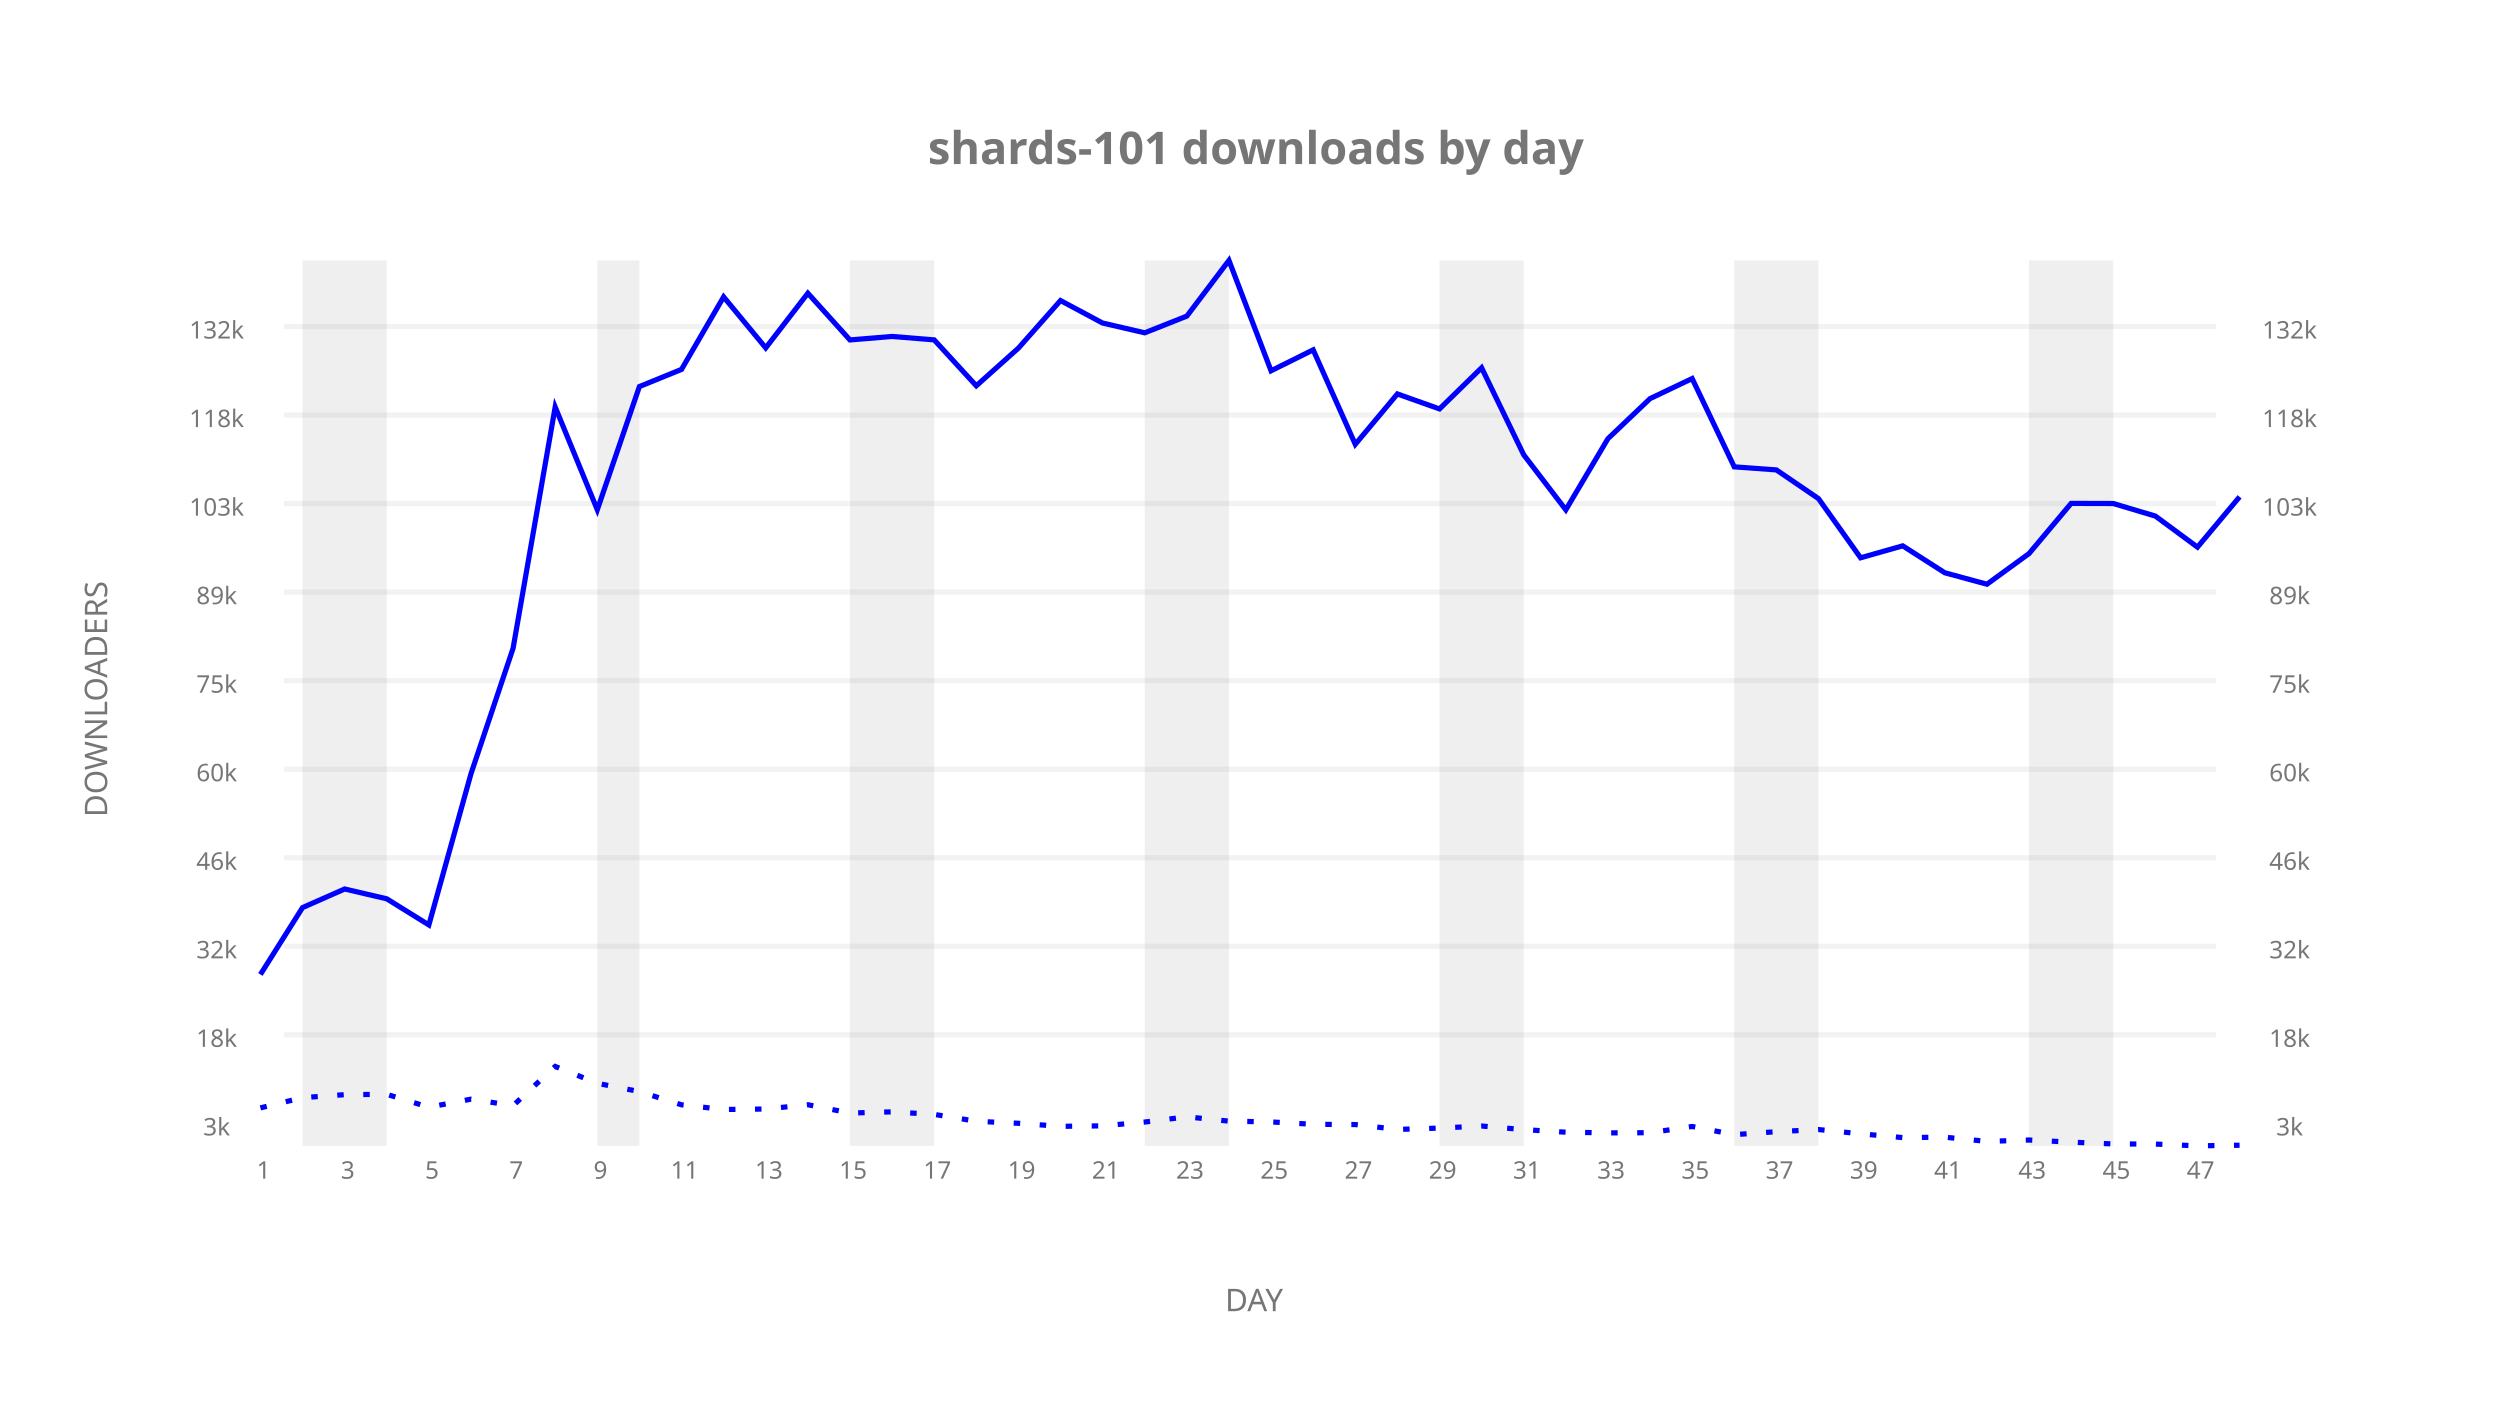
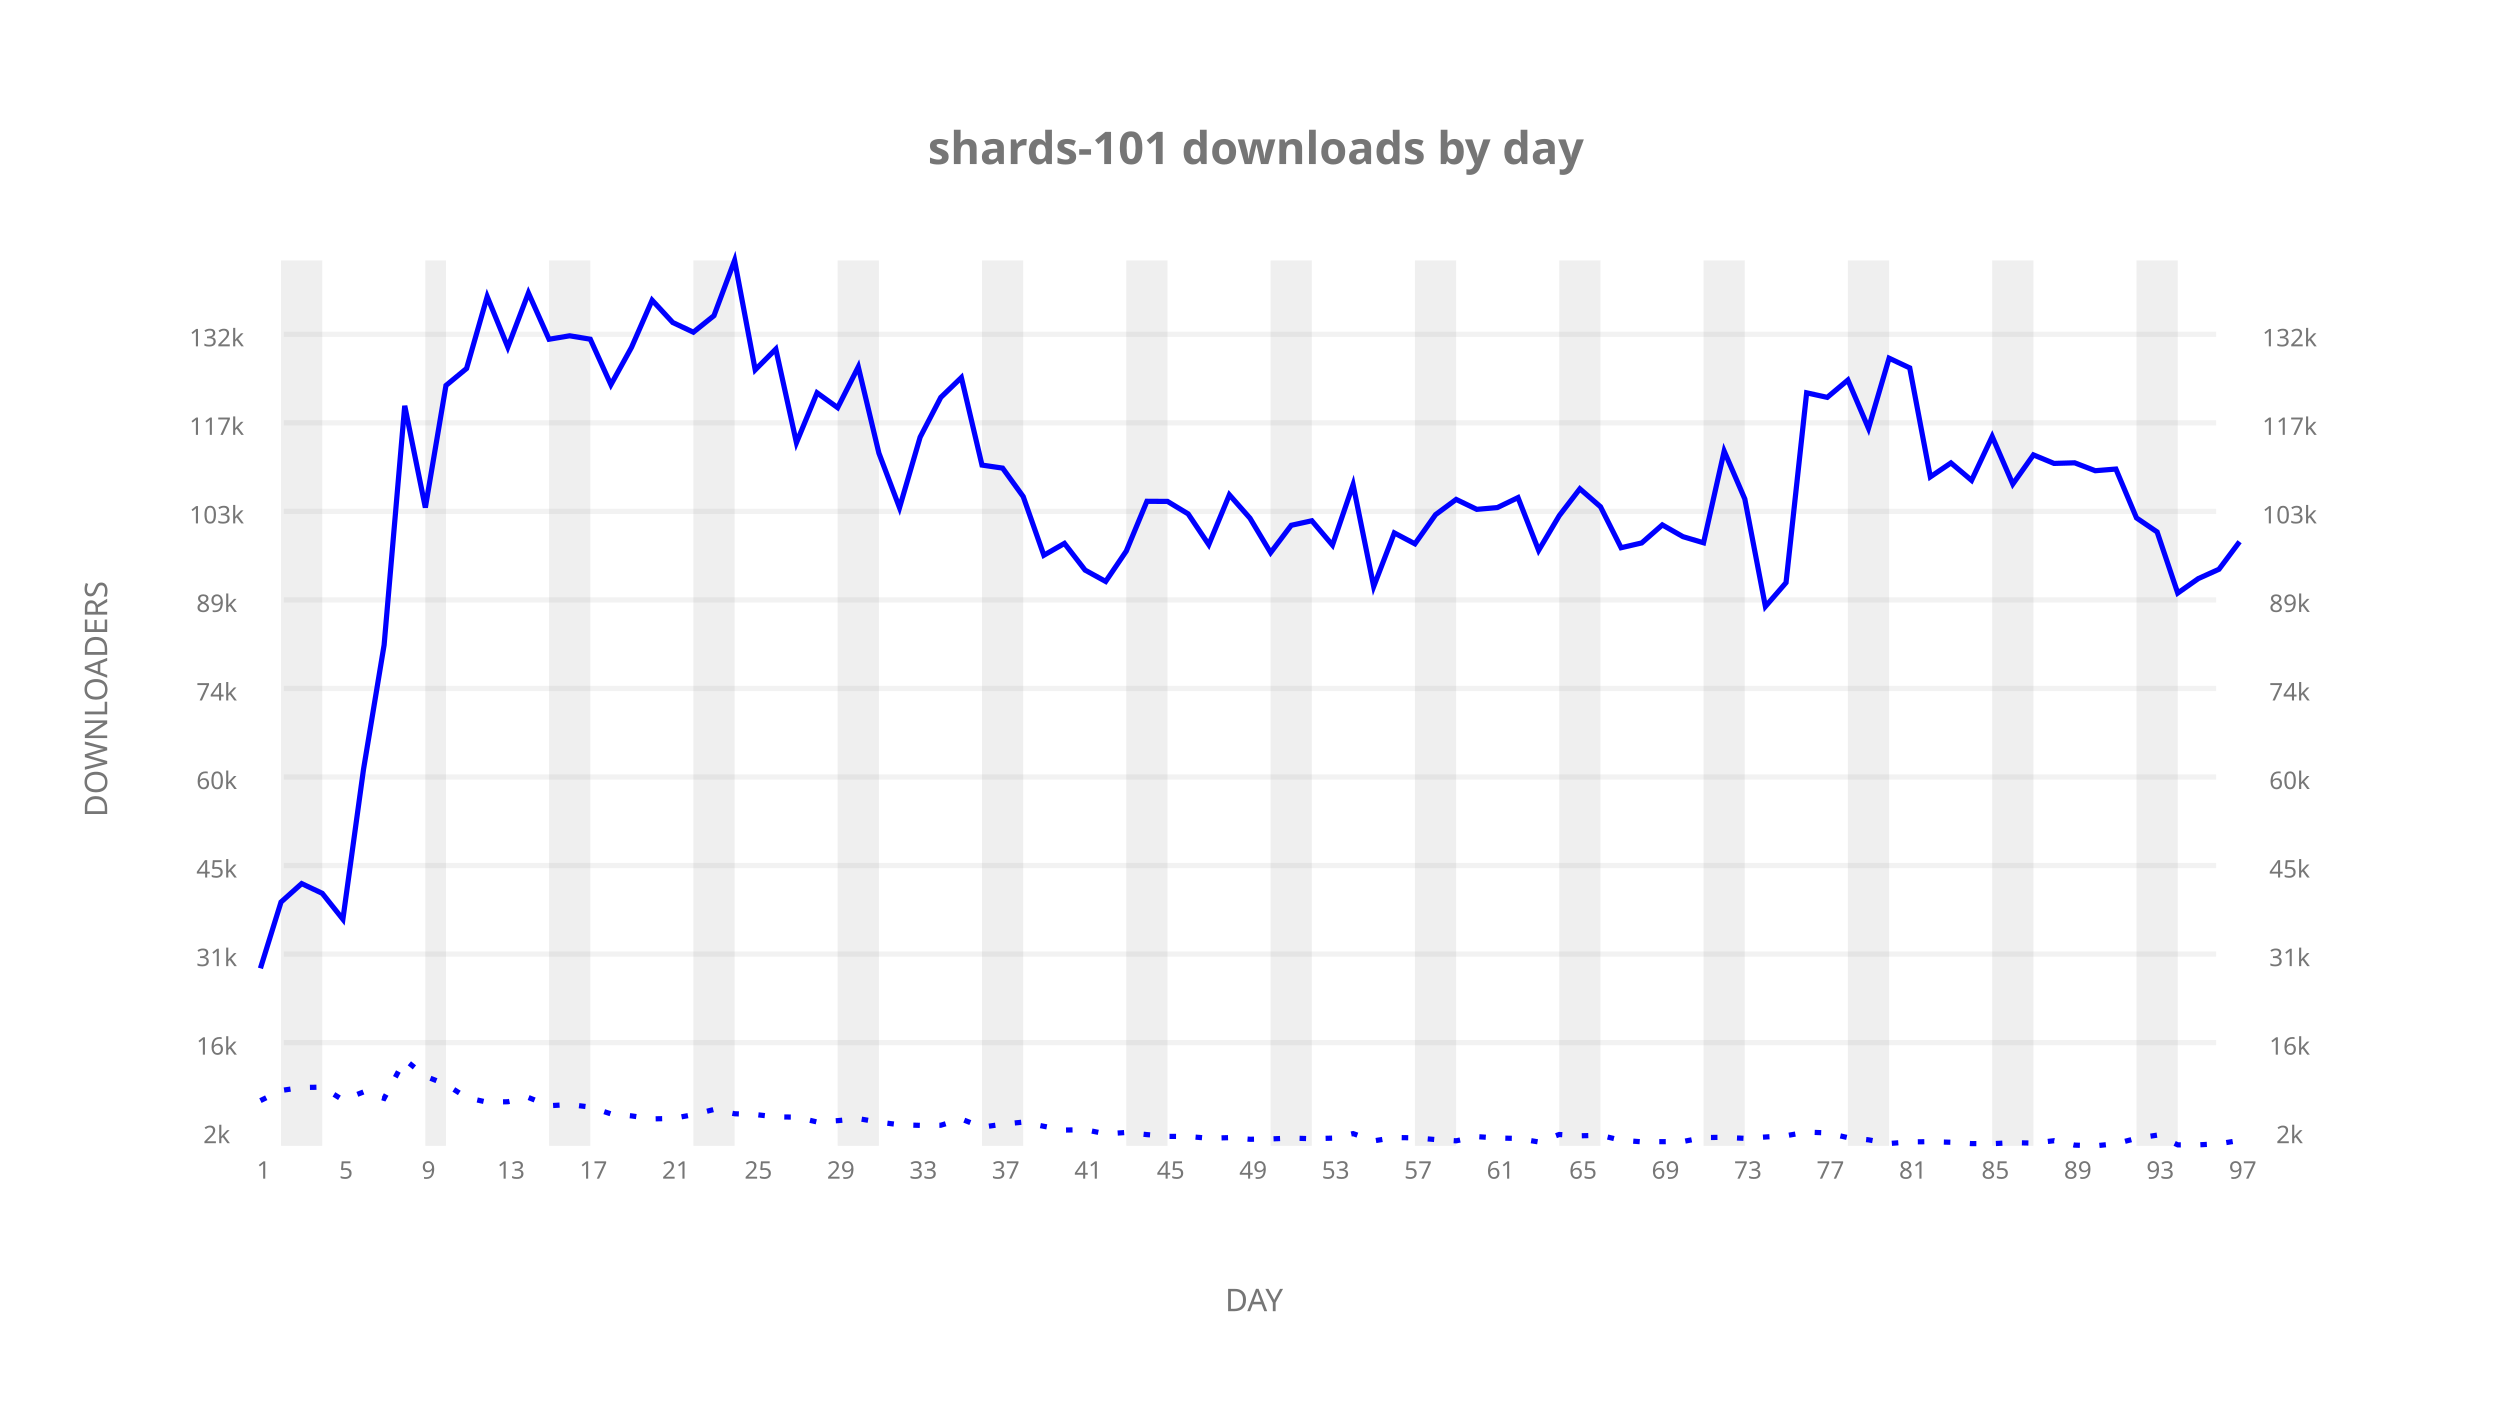
<svg xmlns="http://www.w3.org/2000/svg" xml:space="preserve" id="shards-101-downloads-by-day-day" x="0px" y="0px" width="1920px" height="1080px" viewBox="0 0 1920 1080" enable-background="new 0 0 1920 1080" role="img">
  <g id="annotations">
    <text x="960" y="126" font-family="Atkinson Hyperlegible" font-size="26pt" text-anchor="middle" text-align="center" font-weight="600" font-style="normal" style="fill:rgb(118,118,118); fill-opacity:1; stroke:rgb(118,118,118); stroke-opacity:0; stroke-width:0.5"> shards-101 downloads by day</text>
    <g id="axes-lines">
      <text x="960" y="1007" font-family="Atkinson Hyperlegible" font-size="18pt" text-anchor="middle" text-align="center" font-weight="500" font-style="normal" style="fill:rgb(118,118,118); fill-opacity:1; stroke:rgb(118,118,118); stroke-opacity:0; stroke-width:0.5"> DAY</text>
      <text x="73" y="540" font-family="Atkinson Hyperlegible" font-size="18pt" text-anchor="middle" text-align="center" dominant-baseline="central" font-weight="500" font-style="normal" style="fill:rgb(118,118,118); fill-opacity:1; stroke:rgb(118,118,118); stroke-opacity:0; stroke-width:0.5" transform="rotate(-90,73,540)"> DOWNLOADERS</text>
    </g>
    <g id="tic-y-label-lines">
-       <line x1="218" y1="794.762" x2="1702" y2="794.762" style="fill:rgb(0,0,255); fill-opacity:0; stroke:rgb(242,242,242); stroke-opacity:1; stroke-width:4" />
-       <line x1="218" y1="726.762" x2="1702" y2="726.762" style="fill:rgb(0,0,255); fill-opacity:0; stroke:rgb(242,242,242); stroke-opacity:1; stroke-width:4" />
-       <line x1="218" y1="658.762" x2="1702" y2="658.762" style="fill:rgb(0,0,255); fill-opacity:0; stroke:rgb(242,242,242); stroke-opacity:1; stroke-width:4" />
-       <line x1="218" y1="590.762" x2="1702" y2="590.762" style="fill:rgb(0,0,255); fill-opacity:0; stroke:rgb(242,242,242); stroke-opacity:1; stroke-width:4" />
-       <line x1="218" y1="522.762" x2="1702" y2="522.762" style="fill:rgb(0,0,255); fill-opacity:0; stroke:rgb(242,242,242); stroke-opacity:1; stroke-width:4" />
-       <line x1="218" y1="454.762" x2="1702" y2="454.762" style="fill:rgb(0,0,255); fill-opacity:0; stroke:rgb(242,242,242); stroke-opacity:1; stroke-width:4" />
-       <line x1="218" y1="386.762" x2="1702" y2="386.762" style="fill:rgb(0,0,255); fill-opacity:0; stroke:rgb(242,242,242); stroke-opacity:1; stroke-width:4" />
-       <line x1="218" y1="318.762" x2="1702" y2="318.762" style="fill:rgb(0,0,255); fill-opacity:0; stroke:rgb(242,242,242); stroke-opacity:1; stroke-width:4" />
-       <line x1="218" y1="250.762" x2="1702" y2="250.762" style="fill:rgb(0,0,255); fill-opacity:0; stroke:rgb(242,242,242); stroke-opacity:1; stroke-width:4" />
+       <line x1="218" y1="800.726" x2="1702" y2="800.726" style="fill:rgb(0,0,255); fill-opacity:0; stroke:rgb(242,242,242); stroke-opacity:1; stroke-width:4" />
+       <line x1="218" y1="732.726" x2="1702" y2="732.726" style="fill:rgb(0,0,255); fill-opacity:0; stroke:rgb(242,242,242); stroke-opacity:1; stroke-width:4" />
+       <line x1="218" y1="664.726" x2="1702" y2="664.726" style="fill:rgb(0,0,255); fill-opacity:0; stroke:rgb(242,242,242); stroke-opacity:1; stroke-width:4" />
+       <line x1="218" y1="596.726" x2="1702" y2="596.726" style="fill:rgb(0,0,255); fill-opacity:0; stroke:rgb(242,242,242); stroke-opacity:1; stroke-width:4" />
+       <line x1="218" y1="528.726" x2="1702" y2="528.726" style="fill:rgb(0,0,255); fill-opacity:0; stroke:rgb(242,242,242); stroke-opacity:1; stroke-width:4" />
+       <line x1="218" y1="460.726" x2="1702" y2="460.726" style="fill:rgb(0,0,255); fill-opacity:0; stroke:rgb(242,242,242); stroke-opacity:1; stroke-width:4" />
+       <line x1="218" y1="392.726" x2="1702" y2="392.726" style="fill:rgb(0,0,255); fill-opacity:0; stroke:rgb(242,242,242); stroke-opacity:1; stroke-width:4" />
+       <line x1="218" y1="324.726" x2="1702" y2="324.726" style="fill:rgb(0,0,255); fill-opacity:0; stroke:rgb(242,242,242); stroke-opacity:1; stroke-width:4" />
+       <line x1="218" y1="256.726" x2="1702" y2="256.726" style="fill:rgb(0,0,255); fill-opacity:0; stroke:rgb(242,242,242); stroke-opacity:1; stroke-width:4" />
    </g>
    <g id="tic-x-labels">
      <text x="200" y="898" font-family="Atkinson Hyperlegible" font-size="14pt" text-anchor="middle" text-align="center" dominant-baseline="central" font-weight="400" font-style="normal" style="fill:rgb(118,118,118); fill-opacity:1; stroke:rgb(118,118,118); stroke-opacity:0; stroke-width:0.5"> 1</text>
-       <text x="264.681" y="898" font-family="Atkinson Hyperlegible" font-size="14pt" text-anchor="middle" text-align="center" dominant-baseline="central" font-weight="400" font-style="normal" style="fill:rgb(118,118,118); fill-opacity:1; stroke:rgb(118,118,118); stroke-opacity:0; stroke-width:0.5"> 3</text>
-       <text x="329.362" y="898" font-family="Atkinson Hyperlegible" font-size="14pt" text-anchor="middle" text-align="center" dominant-baseline="central" font-weight="400" font-style="normal" style="fill:rgb(118,118,118); fill-opacity:1; stroke:rgb(118,118,118); stroke-opacity:0; stroke-width:0.5"> 5</text>
-       <text x="394.043" y="898" font-family="Atkinson Hyperlegible" font-size="14pt" text-anchor="middle" text-align="center" dominant-baseline="central" font-weight="400" font-style="normal" style="fill:rgb(118,118,118); fill-opacity:1; stroke:rgb(118,118,118); stroke-opacity:0; stroke-width:0.5"> 7</text>
-       <text x="458.723" y="898" font-family="Atkinson Hyperlegible" font-size="14pt" text-anchor="middle" text-align="center" dominant-baseline="central" font-weight="400" font-style="normal" style="fill:rgb(118,118,118); fill-opacity:1; stroke:rgb(118,118,118); stroke-opacity:0; stroke-width:0.5"> 9</text>
-       <text x="523.404" y="898" font-family="Atkinson Hyperlegible" font-size="14pt" text-anchor="middle" text-align="center" dominant-baseline="central" font-weight="400" font-style="normal" style="fill:rgb(118,118,118); fill-opacity:1; stroke:rgb(118,118,118); stroke-opacity:0; stroke-width:0.5"> 11</text>
-       <text x="588.085" y="898" font-family="Atkinson Hyperlegible" font-size="14pt" text-anchor="middle" text-align="center" dominant-baseline="central" font-weight="400" font-style="normal" style="fill:rgb(118,118,118); fill-opacity:1; stroke:rgb(118,118,118); stroke-opacity:0; stroke-width:0.5"> 13</text>
-       <text x="652.766" y="898" font-family="Atkinson Hyperlegible" font-size="14pt" text-anchor="middle" text-align="center" dominant-baseline="central" font-weight="400" font-style="normal" style="fill:rgb(118,118,118); fill-opacity:1; stroke:rgb(118,118,118); stroke-opacity:0; stroke-width:0.5"> 15</text>
-       <text x="717.447" y="898" font-family="Atkinson Hyperlegible" font-size="14pt" text-anchor="middle" text-align="center" dominant-baseline="central" font-weight="400" font-style="normal" style="fill:rgb(118,118,118); fill-opacity:1; stroke:rgb(118,118,118); stroke-opacity:0; stroke-width:0.5"> 17</text>
-       <text x="782.128" y="898" font-family="Atkinson Hyperlegible" font-size="14pt" text-anchor="middle" text-align="center" dominant-baseline="central" font-weight="400" font-style="normal" style="fill:rgb(118,118,118); fill-opacity:1; stroke:rgb(118,118,118); stroke-opacity:0; stroke-width:0.5"> 19</text>
-       <text x="846.809" y="898" font-family="Atkinson Hyperlegible" font-size="14pt" text-anchor="middle" text-align="center" dominant-baseline="central" font-weight="400" font-style="normal" style="fill:rgb(118,118,118); fill-opacity:1; stroke:rgb(118,118,118); stroke-opacity:0; stroke-width:0.5"> 21</text>
-       <text x="911.489" y="898" font-family="Atkinson Hyperlegible" font-size="14pt" text-anchor="middle" text-align="center" dominant-baseline="central" font-weight="400" font-style="normal" style="fill:rgb(118,118,118); fill-opacity:1; stroke:rgb(118,118,118); stroke-opacity:0; stroke-width:0.5"> 23</text>
-       <text x="976.17" y="898" font-family="Atkinson Hyperlegible" font-size="14pt" text-anchor="middle" text-align="center" dominant-baseline="central" font-weight="400" font-style="normal" style="fill:rgb(118,118,118); fill-opacity:1; stroke:rgb(118,118,118); stroke-opacity:0; stroke-width:0.5"> 25</text>
-       <text x="1040.851" y="898" font-family="Atkinson Hyperlegible" font-size="14pt" text-anchor="middle" text-align="center" dominant-baseline="central" font-weight="400" font-style="normal" style="fill:rgb(118,118,118); fill-opacity:1; stroke:rgb(118,118,118); stroke-opacity:0; stroke-width:0.5"> 27</text>
-       <text x="1105.532" y="898" font-family="Atkinson Hyperlegible" font-size="14pt" text-anchor="middle" text-align="center" dominant-baseline="central" font-weight="400" font-style="normal" style="fill:rgb(118,118,118); fill-opacity:1; stroke:rgb(118,118,118); stroke-opacity:0; stroke-width:0.5"> 29</text>
-       <text x="1170.213" y="898" font-family="Atkinson Hyperlegible" font-size="14pt" text-anchor="middle" text-align="center" dominant-baseline="central" font-weight="400" font-style="normal" style="fill:rgb(118,118,118); fill-opacity:1; stroke:rgb(118,118,118); stroke-opacity:0; stroke-width:0.5"> 31</text>
-       <text x="1234.894" y="898" font-family="Atkinson Hyperlegible" font-size="14pt" text-anchor="middle" text-align="center" dominant-baseline="central" font-weight="400" font-style="normal" style="fill:rgb(118,118,118); fill-opacity:1; stroke:rgb(118,118,118); stroke-opacity:0; stroke-width:0.5"> 33</text>
-       <text x="1299.574" y="898" font-family="Atkinson Hyperlegible" font-size="14pt" text-anchor="middle" text-align="center" dominant-baseline="central" font-weight="400" font-style="normal" style="fill:rgb(118,118,118); fill-opacity:1; stroke:rgb(118,118,118); stroke-opacity:0; stroke-width:0.5"> 35</text>
-       <text x="1364.255" y="898" font-family="Atkinson Hyperlegible" font-size="14pt" text-anchor="middle" text-align="center" dominant-baseline="central" font-weight="400" font-style="normal" style="fill:rgb(118,118,118); fill-opacity:1; stroke:rgb(118,118,118); stroke-opacity:0; stroke-width:0.5"> 37</text>
-       <text x="1428.936" y="898" font-family="Atkinson Hyperlegible" font-size="14pt" text-anchor="middle" text-align="center" dominant-baseline="central" font-weight="400" font-style="normal" style="fill:rgb(118,118,118); fill-opacity:1; stroke:rgb(118,118,118); stroke-opacity:0; stroke-width:0.5"> 39</text>
-       <text x="1493.617" y="898" font-family="Atkinson Hyperlegible" font-size="14pt" text-anchor="middle" text-align="center" dominant-baseline="central" font-weight="400" font-style="normal" style="fill:rgb(118,118,118); fill-opacity:1; stroke:rgb(118,118,118); stroke-opacity:0; stroke-width:0.5"> 41</text>
-       <text x="1558.298" y="898" font-family="Atkinson Hyperlegible" font-size="14pt" text-anchor="middle" text-align="center" dominant-baseline="central" font-weight="400" font-style="normal" style="fill:rgb(118,118,118); fill-opacity:1; stroke:rgb(118,118,118); stroke-opacity:0; stroke-width:0.5"> 43</text>
-       <text x="1622.979" y="898" font-family="Atkinson Hyperlegible" font-size="14pt" text-anchor="middle" text-align="center" dominant-baseline="central" font-weight="400" font-style="normal" style="fill:rgb(118,118,118); fill-opacity:1; stroke:rgb(118,118,118); stroke-opacity:0; stroke-width:0.5"> 45</text>
-       <text x="1687.66" y="898" font-family="Atkinson Hyperlegible" font-size="14pt" text-anchor="middle" text-align="center" dominant-baseline="central" font-weight="400" font-style="normal" style="fill:rgb(118,118,118); fill-opacity:1; stroke:rgb(118,118,118); stroke-opacity:0; stroke-width:0.5"> 47</text>
+       <text x="263.333" y="898" font-family="Atkinson Hyperlegible" font-size="14pt" text-anchor="middle" text-align="center" dominant-baseline="central" font-weight="400" font-style="normal" style="fill:rgb(118,118,118); fill-opacity:1; stroke:rgb(118,118,118); stroke-opacity:0; stroke-width:0.5"> 5</text>
+       <text x="326.667" y="898" font-family="Atkinson Hyperlegible" font-size="14pt" text-anchor="middle" text-align="center" dominant-baseline="central" font-weight="400" font-style="normal" style="fill:rgb(118,118,118); fill-opacity:1; stroke:rgb(118,118,118); stroke-opacity:0; stroke-width:0.5"> 9</text>
+       <text x="390" y="898" font-family="Atkinson Hyperlegible" font-size="14pt" text-anchor="middle" text-align="center" dominant-baseline="central" font-weight="400" font-style="normal" style="fill:rgb(118,118,118); fill-opacity:1; stroke:rgb(118,118,118); stroke-opacity:0; stroke-width:0.5"> 13</text>
+       <text x="453.333" y="898" font-family="Atkinson Hyperlegible" font-size="14pt" text-anchor="middle" text-align="center" dominant-baseline="central" font-weight="400" font-style="normal" style="fill:rgb(118,118,118); fill-opacity:1; stroke:rgb(118,118,118); stroke-opacity:0; stroke-width:0.5"> 17</text>
+       <text x="516.667" y="898" font-family="Atkinson Hyperlegible" font-size="14pt" text-anchor="middle" text-align="center" dominant-baseline="central" font-weight="400" font-style="normal" style="fill:rgb(118,118,118); fill-opacity:1; stroke:rgb(118,118,118); stroke-opacity:0; stroke-width:0.5"> 21</text>
+       <text x="580" y="898" font-family="Atkinson Hyperlegible" font-size="14pt" text-anchor="middle" text-align="center" dominant-baseline="central" font-weight="400" font-style="normal" style="fill:rgb(118,118,118); fill-opacity:1; stroke:rgb(118,118,118); stroke-opacity:0; stroke-width:0.5"> 25</text>
+       <text x="643.333" y="898" font-family="Atkinson Hyperlegible" font-size="14pt" text-anchor="middle" text-align="center" dominant-baseline="central" font-weight="400" font-style="normal" style="fill:rgb(118,118,118); fill-opacity:1; stroke:rgb(118,118,118); stroke-opacity:0; stroke-width:0.5"> 29</text>
+       <text x="706.667" y="898" font-family="Atkinson Hyperlegible" font-size="14pt" text-anchor="middle" text-align="center" dominant-baseline="central" font-weight="400" font-style="normal" style="fill:rgb(118,118,118); fill-opacity:1; stroke:rgb(118,118,118); stroke-opacity:0; stroke-width:0.5"> 33</text>
+       <text x="770" y="898" font-family="Atkinson Hyperlegible" font-size="14pt" text-anchor="middle" text-align="center" dominant-baseline="central" font-weight="400" font-style="normal" style="fill:rgb(118,118,118); fill-opacity:1; stroke:rgb(118,118,118); stroke-opacity:0; stroke-width:0.5"> 37</text>
+       <text x="833.333" y="898" font-family="Atkinson Hyperlegible" font-size="14pt" text-anchor="middle" text-align="center" dominant-baseline="central" font-weight="400" font-style="normal" style="fill:rgb(118,118,118); fill-opacity:1; stroke:rgb(118,118,118); stroke-opacity:0; stroke-width:0.5"> 41</text>
+       <text x="896.667" y="898" font-family="Atkinson Hyperlegible" font-size="14pt" text-anchor="middle" text-align="center" dominant-baseline="central" font-weight="400" font-style="normal" style="fill:rgb(118,118,118); fill-opacity:1; stroke:rgb(118,118,118); stroke-opacity:0; stroke-width:0.5"> 45</text>
+       <text x="960" y="898" font-family="Atkinson Hyperlegible" font-size="14pt" text-anchor="middle" text-align="center" dominant-baseline="central" font-weight="400" font-style="normal" style="fill:rgb(118,118,118); fill-opacity:1; stroke:rgb(118,118,118); stroke-opacity:0; stroke-width:0.5"> 49</text>
+       <text x="1023.333" y="898" font-family="Atkinson Hyperlegible" font-size="14pt" text-anchor="middle" text-align="center" dominant-baseline="central" font-weight="400" font-style="normal" style="fill:rgb(118,118,118); fill-opacity:1; stroke:rgb(118,118,118); stroke-opacity:0; stroke-width:0.5"> 53</text>
+       <text x="1086.667" y="898" font-family="Atkinson Hyperlegible" font-size="14pt" text-anchor="middle" text-align="center" dominant-baseline="central" font-weight="400" font-style="normal" style="fill:rgb(118,118,118); fill-opacity:1; stroke:rgb(118,118,118); stroke-opacity:0; stroke-width:0.5"> 57</text>
+       <text x="1150" y="898" font-family="Atkinson Hyperlegible" font-size="14pt" text-anchor="middle" text-align="center" dominant-baseline="central" font-weight="400" font-style="normal" style="fill:rgb(118,118,118); fill-opacity:1; stroke:rgb(118,118,118); stroke-opacity:0; stroke-width:0.5"> 61</text>
+       <text x="1213.333" y="898" font-family="Atkinson Hyperlegible" font-size="14pt" text-anchor="middle" text-align="center" dominant-baseline="central" font-weight="400" font-style="normal" style="fill:rgb(118,118,118); fill-opacity:1; stroke:rgb(118,118,118); stroke-opacity:0; stroke-width:0.5"> 65</text>
+       <text x="1276.667" y="898" font-family="Atkinson Hyperlegible" font-size="14pt" text-anchor="middle" text-align="center" dominant-baseline="central" font-weight="400" font-style="normal" style="fill:rgb(118,118,118); fill-opacity:1; stroke:rgb(118,118,118); stroke-opacity:0; stroke-width:0.5"> 69</text>
+       <text x="1340" y="898" font-family="Atkinson Hyperlegible" font-size="14pt" text-anchor="middle" text-align="center" dominant-baseline="central" font-weight="400" font-style="normal" style="fill:rgb(118,118,118); fill-opacity:1; stroke:rgb(118,118,118); stroke-opacity:0; stroke-width:0.5"> 73</text>
+       <text x="1403.333" y="898" font-family="Atkinson Hyperlegible" font-size="14pt" text-anchor="middle" text-align="center" dominant-baseline="central" font-weight="400" font-style="normal" style="fill:rgb(118,118,118); fill-opacity:1; stroke:rgb(118,118,118); stroke-opacity:0; stroke-width:0.5"> 77</text>
+       <text x="1466.667" y="898" font-family="Atkinson Hyperlegible" font-size="14pt" text-anchor="middle" text-align="center" dominant-baseline="central" font-weight="400" font-style="normal" style="fill:rgb(118,118,118); fill-opacity:1; stroke:rgb(118,118,118); stroke-opacity:0; stroke-width:0.5"> 81</text>
+       <text x="1530" y="898" font-family="Atkinson Hyperlegible" font-size="14pt" text-anchor="middle" text-align="center" dominant-baseline="central" font-weight="400" font-style="normal" style="fill:rgb(118,118,118); fill-opacity:1; stroke:rgb(118,118,118); stroke-opacity:0; stroke-width:0.5"> 85</text>
+       <text x="1593.333" y="898" font-family="Atkinson Hyperlegible" font-size="14pt" text-anchor="middle" text-align="center" dominant-baseline="central" font-weight="400" font-style="normal" style="fill:rgb(118,118,118); fill-opacity:1; stroke:rgb(118,118,118); stroke-opacity:0; stroke-width:0.5"> 89</text>
+       <text x="1656.667" y="898" font-family="Atkinson Hyperlegible" font-size="14pt" text-anchor="middle" text-align="center" dominant-baseline="central" font-weight="400" font-style="normal" style="fill:rgb(118,118,118); fill-opacity:1; stroke:rgb(118,118,118); stroke-opacity:0; stroke-width:0.5"> 93</text>
+       <text x="1720" y="898" font-family="Atkinson Hyperlegible" font-size="14pt" text-anchor="middle" text-align="center" dominant-baseline="central" font-weight="400" font-style="normal" style="fill:rgb(118,118,118); fill-opacity:1; stroke:rgb(118,118,118); stroke-opacity:0; stroke-width:0.5"> 97</text>
    </g>
    <g id="tic-y-labels">
-       <text x="164" y="864.762" font-family="Atkinson Hyperlegible" font-size="14pt" text-anchor="middle" text-align="center" dominant-baseline="central" font-weight="400" font-style="normal" style="fill:rgb(118,118,118); fill-opacity:1; stroke:rgb(118,118,118); stroke-opacity:0; stroke-width:0.5"> 3k</text>
-       <text x="1756" y="864.762" font-family="Atkinson Hyperlegible" font-size="14pt" text-anchor="middle" text-align="center" dominant-baseline="central" font-weight="400" font-style="normal" style="fill:rgb(118,118,118); fill-opacity:1; stroke:rgb(118,118,118); stroke-opacity:0; stroke-width:0.5"> 3k</text>
-       <text x="164" y="796.762" font-family="Atkinson Hyperlegible" font-size="14pt" text-anchor="middle" text-align="center" dominant-baseline="central" font-weight="400" font-style="normal" style="fill:rgb(118,118,118); fill-opacity:1; stroke:rgb(118,118,118); stroke-opacity:0; stroke-width:0.5"> 18k</text>
-       <text x="1756" y="796.762" font-family="Atkinson Hyperlegible" font-size="14pt" text-anchor="middle" text-align="center" dominant-baseline="central" font-weight="400" font-style="normal" style="fill:rgb(118,118,118); fill-opacity:1; stroke:rgb(118,118,118); stroke-opacity:0; stroke-width:0.5"> 18k</text>
-       <text x="164" y="728.762" font-family="Atkinson Hyperlegible" font-size="14pt" text-anchor="middle" text-align="center" dominant-baseline="central" font-weight="400" font-style="normal" style="fill:rgb(118,118,118); fill-opacity:1; stroke:rgb(118,118,118); stroke-opacity:0; stroke-width:0.5"> 32k</text>
-       <text x="1756" y="728.762" font-family="Atkinson Hyperlegible" font-size="14pt" text-anchor="middle" text-align="center" dominant-baseline="central" font-weight="400" font-style="normal" style="fill:rgb(118,118,118); fill-opacity:1; stroke:rgb(118,118,118); stroke-opacity:0; stroke-width:0.5"> 32k</text>
-       <text x="164" y="660.762" font-family="Atkinson Hyperlegible" font-size="14pt" text-anchor="middle" text-align="center" dominant-baseline="central" font-weight="400" font-style="normal" style="fill:rgb(118,118,118); fill-opacity:1; stroke:rgb(118,118,118); stroke-opacity:0; stroke-width:0.5"> 46k</text>
-       <text x="1756" y="660.762" font-family="Atkinson Hyperlegible" font-size="14pt" text-anchor="middle" text-align="center" dominant-baseline="central" font-weight="400" font-style="normal" style="fill:rgb(118,118,118); fill-opacity:1; stroke:rgb(118,118,118); stroke-opacity:0; stroke-width:0.5"> 46k</text>
-       <text x="164" y="592.762" font-family="Atkinson Hyperlegible" font-size="14pt" text-anchor="middle" text-align="center" dominant-baseline="central" font-weight="400" font-style="normal" style="fill:rgb(118,118,118); fill-opacity:1; stroke:rgb(118,118,118); stroke-opacity:0; stroke-width:0.5"> 60k</text>
-       <text x="1756" y="592.762" font-family="Atkinson Hyperlegible" font-size="14pt" text-anchor="middle" text-align="center" dominant-baseline="central" font-weight="400" font-style="normal" style="fill:rgb(118,118,118); fill-opacity:1; stroke:rgb(118,118,118); stroke-opacity:0; stroke-width:0.5"> 60k</text>
-       <text x="164" y="524.762" font-family="Atkinson Hyperlegible" font-size="14pt" text-anchor="middle" text-align="center" dominant-baseline="central" font-weight="400" font-style="normal" style="fill:rgb(118,118,118); fill-opacity:1; stroke:rgb(118,118,118); stroke-opacity:0; stroke-width:0.5"> 75k</text>
-       <text x="1756" y="524.762" font-family="Atkinson Hyperlegible" font-size="14pt" text-anchor="middle" text-align="center" dominant-baseline="central" font-weight="400" font-style="normal" style="fill:rgb(118,118,118); fill-opacity:1; stroke:rgb(118,118,118); stroke-opacity:0; stroke-width:0.5"> 75k</text>
-       <text x="164" y="456.762" font-family="Atkinson Hyperlegible" font-size="14pt" text-anchor="middle" text-align="center" dominant-baseline="central" font-weight="400" font-style="normal" style="fill:rgb(118,118,118); fill-opacity:1; stroke:rgb(118,118,118); stroke-opacity:0; stroke-width:0.5"> 89k</text>
-       <text x="1756" y="456.762" font-family="Atkinson Hyperlegible" font-size="14pt" text-anchor="middle" text-align="center" dominant-baseline="central" font-weight="400" font-style="normal" style="fill:rgb(118,118,118); fill-opacity:1; stroke:rgb(118,118,118); stroke-opacity:0; stroke-width:0.5"> 89k</text>
-       <text x="164" y="388.762" font-family="Atkinson Hyperlegible" font-size="14pt" text-anchor="middle" text-align="center" dominant-baseline="central" font-weight="400" font-style="normal" style="fill:rgb(118,118,118); fill-opacity:1; stroke:rgb(118,118,118); stroke-opacity:0; stroke-width:0.5"> 103k</text>
-       <text x="1756" y="388.762" font-family="Atkinson Hyperlegible" font-size="14pt" text-anchor="middle" text-align="center" dominant-baseline="central" font-weight="400" font-style="normal" style="fill:rgb(118,118,118); fill-opacity:1; stroke:rgb(118,118,118); stroke-opacity:0; stroke-width:0.5"> 103k</text>
-       <text x="164" y="320.762" font-family="Atkinson Hyperlegible" font-size="14pt" text-anchor="middle" text-align="center" dominant-baseline="central" font-weight="400" font-style="normal" style="fill:rgb(118,118,118); fill-opacity:1; stroke:rgb(118,118,118); stroke-opacity:0; stroke-width:0.5"> 118k</text>
-       <text x="1756" y="320.762" font-family="Atkinson Hyperlegible" font-size="14pt" text-anchor="middle" text-align="center" dominant-baseline="central" font-weight="400" font-style="normal" style="fill:rgb(118,118,118); fill-opacity:1; stroke:rgb(118,118,118); stroke-opacity:0; stroke-width:0.5"> 118k</text>
-       <text x="164" y="252.762" font-family="Atkinson Hyperlegible" font-size="14pt" text-anchor="middle" text-align="center" dominant-baseline="central" font-weight="400" font-style="normal" style="fill:rgb(118,118,118); fill-opacity:1; stroke:rgb(118,118,118); stroke-opacity:0; stroke-width:0.5"> 132k</text>
-       <text x="1756" y="252.762" font-family="Atkinson Hyperlegible" font-size="14pt" text-anchor="middle" text-align="center" dominant-baseline="central" font-weight="400" font-style="normal" style="fill:rgb(118,118,118); fill-opacity:1; stroke:rgb(118,118,118); stroke-opacity:0; stroke-width:0.5"> 132k</text>
+       <text x="164" y="870.726" font-family="Atkinson Hyperlegible" font-size="14pt" text-anchor="middle" text-align="center" dominant-baseline="central" font-weight="400" font-style="normal" style="fill:rgb(118,118,118); fill-opacity:1; stroke:rgb(118,118,118); stroke-opacity:0; stroke-width:0.5"> 2k</text>
+       <text x="1756" y="870.726" font-family="Atkinson Hyperlegible" font-size="14pt" text-anchor="middle" text-align="center" dominant-baseline="central" font-weight="400" font-style="normal" style="fill:rgb(118,118,118); fill-opacity:1; stroke:rgb(118,118,118); stroke-opacity:0; stroke-width:0.5"> 2k</text>
+       <text x="164" y="802.726" font-family="Atkinson Hyperlegible" font-size="14pt" text-anchor="middle" text-align="center" dominant-baseline="central" font-weight="400" font-style="normal" style="fill:rgb(118,118,118); fill-opacity:1; stroke:rgb(118,118,118); stroke-opacity:0; stroke-width:0.5"> 16k</text>
+       <text x="1756" y="802.726" font-family="Atkinson Hyperlegible" font-size="14pt" text-anchor="middle" text-align="center" dominant-baseline="central" font-weight="400" font-style="normal" style="fill:rgb(118,118,118); fill-opacity:1; stroke:rgb(118,118,118); stroke-opacity:0; stroke-width:0.5"> 16k</text>
+       <text x="164" y="734.726" font-family="Atkinson Hyperlegible" font-size="14pt" text-anchor="middle" text-align="center" dominant-baseline="central" font-weight="400" font-style="normal" style="fill:rgb(118,118,118); fill-opacity:1; stroke:rgb(118,118,118); stroke-opacity:0; stroke-width:0.5"> 31k</text>
+       <text x="1756" y="734.726" font-family="Atkinson Hyperlegible" font-size="14pt" text-anchor="middle" text-align="center" dominant-baseline="central" font-weight="400" font-style="normal" style="fill:rgb(118,118,118); fill-opacity:1; stroke:rgb(118,118,118); stroke-opacity:0; stroke-width:0.5"> 31k</text>
+       <text x="164" y="666.726" font-family="Atkinson Hyperlegible" font-size="14pt" text-anchor="middle" text-align="center" dominant-baseline="central" font-weight="400" font-style="normal" style="fill:rgb(118,118,118); fill-opacity:1; stroke:rgb(118,118,118); stroke-opacity:0; stroke-width:0.5"> 45k</text>
+       <text x="1756" y="666.726" font-family="Atkinson Hyperlegible" font-size="14pt" text-anchor="middle" text-align="center" dominant-baseline="central" font-weight="400" font-style="normal" style="fill:rgb(118,118,118); fill-opacity:1; stroke:rgb(118,118,118); stroke-opacity:0; stroke-width:0.5"> 45k</text>
+       <text x="164" y="598.726" font-family="Atkinson Hyperlegible" font-size="14pt" text-anchor="middle" text-align="center" dominant-baseline="central" font-weight="400" font-style="normal" style="fill:rgb(118,118,118); fill-opacity:1; stroke:rgb(118,118,118); stroke-opacity:0; stroke-width:0.5"> 60k</text>
+       <text x="1756" y="598.726" font-family="Atkinson Hyperlegible" font-size="14pt" text-anchor="middle" text-align="center" dominant-baseline="central" font-weight="400" font-style="normal" style="fill:rgb(118,118,118); fill-opacity:1; stroke:rgb(118,118,118); stroke-opacity:0; stroke-width:0.5"> 60k</text>
+       <text x="164" y="530.726" font-family="Atkinson Hyperlegible" font-size="14pt" text-anchor="middle" text-align="center" dominant-baseline="central" font-weight="400" font-style="normal" style="fill:rgb(118,118,118); fill-opacity:1; stroke:rgb(118,118,118); stroke-opacity:0; stroke-width:0.5"> 74k</text>
+       <text x="1756" y="530.726" font-family="Atkinson Hyperlegible" font-size="14pt" text-anchor="middle" text-align="center" dominant-baseline="central" font-weight="400" font-style="normal" style="fill:rgb(118,118,118); fill-opacity:1; stroke:rgb(118,118,118); stroke-opacity:0; stroke-width:0.5"> 74k</text>
+       <text x="164" y="462.726" font-family="Atkinson Hyperlegible" font-size="14pt" text-anchor="middle" text-align="center" dominant-baseline="central" font-weight="400" font-style="normal" style="fill:rgb(118,118,118); fill-opacity:1; stroke:rgb(118,118,118); stroke-opacity:0; stroke-width:0.5"> 89k</text>
+       <text x="1756" y="462.726" font-family="Atkinson Hyperlegible" font-size="14pt" text-anchor="middle" text-align="center" dominant-baseline="central" font-weight="400" font-style="normal" style="fill:rgb(118,118,118); fill-opacity:1; stroke:rgb(118,118,118); stroke-opacity:0; stroke-width:0.5"> 89k</text>
+       <text x="164" y="394.726" font-family="Atkinson Hyperlegible" font-size="14pt" text-anchor="middle" text-align="center" dominant-baseline="central" font-weight="400" font-style="normal" style="fill:rgb(118,118,118); fill-opacity:1; stroke:rgb(118,118,118); stroke-opacity:0; stroke-width:0.5"> 103k</text>
+       <text x="1756" y="394.726" font-family="Atkinson Hyperlegible" font-size="14pt" text-anchor="middle" text-align="center" dominant-baseline="central" font-weight="400" font-style="normal" style="fill:rgb(118,118,118); fill-opacity:1; stroke:rgb(118,118,118); stroke-opacity:0; stroke-width:0.5"> 103k</text>
+       <text x="164" y="326.726" font-family="Atkinson Hyperlegible" font-size="14pt" text-anchor="middle" text-align="center" dominant-baseline="central" font-weight="400" font-style="normal" style="fill:rgb(118,118,118); fill-opacity:1; stroke:rgb(118,118,118); stroke-opacity:0; stroke-width:0.5"> 117k</text>
+       <text x="1756" y="326.726" font-family="Atkinson Hyperlegible" font-size="14pt" text-anchor="middle" text-align="center" dominant-baseline="central" font-weight="400" font-style="normal" style="fill:rgb(118,118,118); fill-opacity:1; stroke:rgb(118,118,118); stroke-opacity:0; stroke-width:0.5"> 117k</text>
+       <text x="164" y="258.726" font-family="Atkinson Hyperlegible" font-size="14pt" text-anchor="middle" text-align="center" dominant-baseline="central" font-weight="400" font-style="normal" style="fill:rgb(118,118,118); fill-opacity:1; stroke:rgb(118,118,118); stroke-opacity:0; stroke-width:0.5"> 132k</text>
+       <text x="1756" y="258.726" font-family="Atkinson Hyperlegible" font-size="14pt" text-anchor="middle" text-align="center" dominant-baseline="central" font-weight="400" font-style="normal" style="fill:rgb(118,118,118); fill-opacity:1; stroke:rgb(118,118,118); stroke-opacity:0; stroke-width:0.5"> 132k</text>
    </g>
  </g>
  <g id="weekend-bands-shards-101 downloads by day">
-     <rect x="232.34" y="200" width="64.681" height="680" style="fill:rgb(148,148,148); fill-opacity:0.15; stroke:rgb(148,148,148); stroke-opacity:0; stroke-width:0" />
-     <rect x="458.723" y="200" width="32.34" height="680" style="fill:rgb(148,148,148); fill-opacity:0.15; stroke:rgb(148,148,148); stroke-opacity:0; stroke-width:0" />
-     <rect x="652.766" y="200" width="64.681" height="680" style="fill:rgb(148,148,148); fill-opacity:0.15; stroke:rgb(148,148,148); stroke-opacity:0; stroke-width:0" />
-     <rect x="879.149" y="200" width="64.681" height="680" style="fill:rgb(148,148,148); fill-opacity:0.15; stroke:rgb(148,148,148); stroke-opacity:0; stroke-width:0" />
-     <rect x="1105.532" y="200" width="64.681" height="680" style="fill:rgb(148,148,148); fill-opacity:0.15; stroke:rgb(148,148,148); stroke-opacity:0; stroke-width:0" />
-     <rect x="1331.915" y="200" width="64.681" height="680" style="fill:rgb(148,148,148); fill-opacity:0.15; stroke:rgb(148,148,148); stroke-opacity:0; stroke-width:0" />
-     <rect x="1558.298" y="200" width="64.681" height="680" style="fill:rgb(148,148,148); fill-opacity:0.15; stroke:rgb(148,148,148); stroke-opacity:0; stroke-width:0" />
+     <rect x="215.833" y="200" width="31.667" height="680" style="fill:rgb(148,148,148); fill-opacity:0.15; stroke:rgb(148,148,148); stroke-opacity:0; stroke-width:0" />
+     <rect x="326.667" y="200" width="15.833" height="680" style="fill:rgb(148,148,148); fill-opacity:0.15; stroke:rgb(148,148,148); stroke-opacity:0; stroke-width:0" />
+     <rect x="421.667" y="200" width="31.667" height="680" style="fill:rgb(148,148,148); fill-opacity:0.15; stroke:rgb(148,148,148); stroke-opacity:0; stroke-width:0" />
+     <rect x="532.5" y="200" width="31.667" height="680" style="fill:rgb(148,148,148); fill-opacity:0.15; stroke:rgb(148,148,148); stroke-opacity:0; stroke-width:0" />
+     <rect x="643.333" y="200" width="31.667" height="680" style="fill:rgb(148,148,148); fill-opacity:0.15; stroke:rgb(148,148,148); stroke-opacity:0; stroke-width:0" />
+     <rect x="754.167" y="200" width="31.667" height="680" style="fill:rgb(148,148,148); fill-opacity:0.15; stroke:rgb(148,148,148); stroke-opacity:0; stroke-width:0" />
+     <rect x="865" y="200" width="31.667" height="680" style="fill:rgb(148,148,148); fill-opacity:0.15; stroke:rgb(148,148,148); stroke-opacity:0; stroke-width:0" />
+     <rect x="975.833" y="200" width="31.667" height="680" style="fill:rgb(148,148,148); fill-opacity:0.15; stroke:rgb(148,148,148); stroke-opacity:0; stroke-width:0" />
+     <rect x="1086.667" y="200" width="31.667" height="680" style="fill:rgb(148,148,148); fill-opacity:0.15; stroke:rgb(148,148,148); stroke-opacity:0; stroke-width:0" />
+     <rect x="1197.5" y="200" width="31.667" height="680" style="fill:rgb(148,148,148); fill-opacity:0.15; stroke:rgb(148,148,148); stroke-opacity:0; stroke-width:0" />
+     <rect x="1308.333" y="200" width="31.667" height="680" style="fill:rgb(148,148,148); fill-opacity:0.15; stroke:rgb(148,148,148); stroke-opacity:0; stroke-width:0" />
+     <rect x="1419.167" y="200" width="31.667" height="680" style="fill:rgb(148,148,148); fill-opacity:0.15; stroke:rgb(148,148,148); stroke-opacity:0; stroke-width:0" />
+     <rect x="1530" y="200" width="31.667" height="680" style="fill:rgb(148,148,148); fill-opacity:0.15; stroke:rgb(148,148,148); stroke-opacity:0; stroke-width:0" />
+     <rect x="1640.833" y="200" width="31.667" height="680" style="fill:rgb(148,148,148); fill-opacity:0.15; stroke:rgb(148,148,148); stroke-opacity:0; stroke-width:0" />
  </g>
  <g id="polyline-shards-101 downloads by day">
-     <polyline points="200,748.398 232.34,697.036 264.681,682.744 297.021,690.301 329.362,710.373 361.702,594.285 394.043,497.907 426.383,312.605 458.723,391.486 491.064,296.886 523.404,283.701 555.745,228 588.085,267.189 620.426,225.196 652.766,261.072 685.106,258.391 717.447,261.024 749.787,296.292 782.128,267.36 814.468,230.824 846.809,248.106 879.149,255.601 911.489,242.777 943.83,200 976.17,284.761 1008.51,268.691 1040.85,341.223 1073.19,302.547 1105.53,314.068 1137.87,282.461 1170.21,349.298 1202.55,391.543 1234.89,336.902 1267.23,306.145 1299.57,290.74 1331.91,358.538 1364.26,360.891 1396.6,382.954 1428.94,428.384 1461.28,419.211 1493.62,439.896 1525.96,448.684 1558.3,425.143 1590.64,386.6 1622.98,386.7 1655.32,396.349 1687.66,420.204 1720,381.562 " style="fill:rgb(0,0,255); fill-opacity:0; stroke:rgb(0,0,255); stroke-opacity:1; stroke-width:4" />
+     <polyline points="200,743.693 215.833,692.772 231.667,678.602 247.5,686.095 263.333,705.995 279.167,590.902 295,495.351 310.833,311.638 326.667,389.843 342.5,296.055 358.333,282.983 374.167,227.76 390,266.613 405.833,224.98 421.667,260.548 437.5,257.89 453.333,260.501 469.167,295.466 485,266.782 500.833,230.559 516.667,247.693 532.5,255.124 548.333,242.41 564.167,200 580,284.034 595.833,268.102 611.667,340.011 627.5,301.667 643.333,313.09 659.167,281.753 675,348.017 690.833,389.9 706.667,335.728 722.5,305.235 738.333,289.962 754.167,357.178 770,359.51 785.833,381.385 801.667,426.425 817.5,417.33 833.333,437.838 849.167,446.551 865,423.211 880.833,384.999 896.667,385.098 912.5,394.664 928.333,418.315 944.167,380.004 960,397.996 975.833,424.46 991.667,403.429 1007.5,399.947 1023.33,418.64 1039.17,372.182 1055,450.439 1070.83,409.282 1086.67,417.651 1102.5,395.253 1118.33,383.553 1134.17,391.182 1150,389.815 1165.83,382.162 1181.67,422.669 1197.5,396.049 1213.33,375.396 1229.17,389.16 1245,420.657 1260.83,416.977 1276.67,403.123 1292.5,412.147 1308.33,416.859 1324.17,346.462 1340,383.185 1355.83,465.782 1371.67,447.479 1387.5,301.691 1403.33,305.173 1419.17,291.875 1435,328.956 1450.83,275.095 1466.67,282.554 1482.5,366.235 1498.33,355.524 1514.17,368.907 1530,335.2 1545.83,371.762 1561.67,349.356 1577.5,355.906 1593.33,355.444 1609.17,361.513 1625,360.231 1640.83,397.76 1656.67,408.528 1672.5,455.471 1688.33,444.346 1704.17,437.192 1720,416.034 " style="fill:rgb(0,0,255); fill-opacity:0; stroke:rgb(0,0,255); stroke-opacity:1; stroke-width:4" />
  </g>
  <g id="polyline-shards-101 downloads by day uploaders">
-     <polyline points="200,850.859 232.34,843.002 264.681,840.707 297.021,840.436 329.362,850.327 361.702,844.157 394.043,849.115 426.383,819.028 458.723,831.985 491.064,838.325 523.404,848.487 555.745,852.095 588.085,851.724 620.426,848.44 652.766,854.818 685.106,853.906 717.447,855.855 749.787,861.126 782.128,862.685 814.468,865.018 846.809,864.667 879.149,861.729 911.489,857.727 943.83,861.031 976.17,861.639 1008.51,863.45 1040.85,863.659 1073.19,867.404 1105.53,866.378 1137.87,864.79 1170.21,867.547 1202.55,869.529 1234.89,870.038 1267.23,869.933 1299.57,865.132 1331.91,871.421 1364.26,869.135 1396.6,867.499 1428.94,870.755 1461.28,873.678 1493.62,873.355 1525.96,876.616 1558.3,875.523 1590.64,877.186 1622.98,878.541 1655.32,878.664 1687.66,880 1720,879.544 " stroke-dasharray="5 15" style="fill:rgb(0,0,255); fill-opacity:0; stroke:rgb(0,0,255); stroke-opacity:1; stroke-width:4" />
+     <polyline points="200,845.275 215.833,837.486 231.667,835.21 247.5,834.941 263.333,844.747 279.167,838.631 295,843.546 310.833,813.717 326.667,826.563 342.5,832.849 358.333,842.924 374.167,846.5 390,846.133 405.833,842.877 421.667,849.201 437.5,848.296 453.333,850.228 469.167,855.454 485,856.999 500.833,859.313 516.667,858.964 532.5,856.052 548.333,852.084 564.167,855.36 580,855.963 595.833,857.758 611.667,857.965 627.5,861.679 643.333,860.661 659.167,859.087 675,861.82 690.833,863.785 706.667,864.289 722.5,864.186 738.333,859.426 754.167,865.661 770,863.394 785.833,861.773 801.667,865.001 817.5,867.899 833.333,867.578 849.167,870.811 865,869.727 880.833,871.377 896.667,872.72 912.5,872.842 928.333,874.166 944.167,873.714 960,874.958 975.833,874.699 991.667,874.044 1007.5,874.534 1023.33,874.091 1039.17,870.613 1055,876.197 1070.83,873.596 1086.67,873.869 1102.5,875.184 1118.33,876.141 1134.17,872.941 1150,873.968 1165.83,874.336 1181.67,877.027 1197.5,871.292 1213.33,872.286 1229.17,871.923 1245,875.726 1260.83,876.899 1276.67,876.791 1292.5,876.683 1308.33,873.596 1324.17,873.502 1340,874.251 1355.83,873.214 1371.67,872.229 1387.5,869.435 1403.33,870.085 1419.17,873.704 1435,875.387 1450.83,878.214 1466.67,876.994 1482.5,876.8 1498.33,877.267 1514.17,878.285 1530,878.351 1545.83,877.564 1561.67,877.898 1577.5,876.075 1593.33,879.444 1609.17,880 1625,878.37 1640.83,874.223 1656.67,871.791 1672.5,879.241 1688.33,879.241 1704.17,878.426 1720,875.82 " stroke-dasharray="5 15" style="fill:rgb(0,0,255); fill-opacity:0; stroke:rgb(0,0,255); stroke-opacity:1; stroke-width:4" />
  </g>
</svg>
